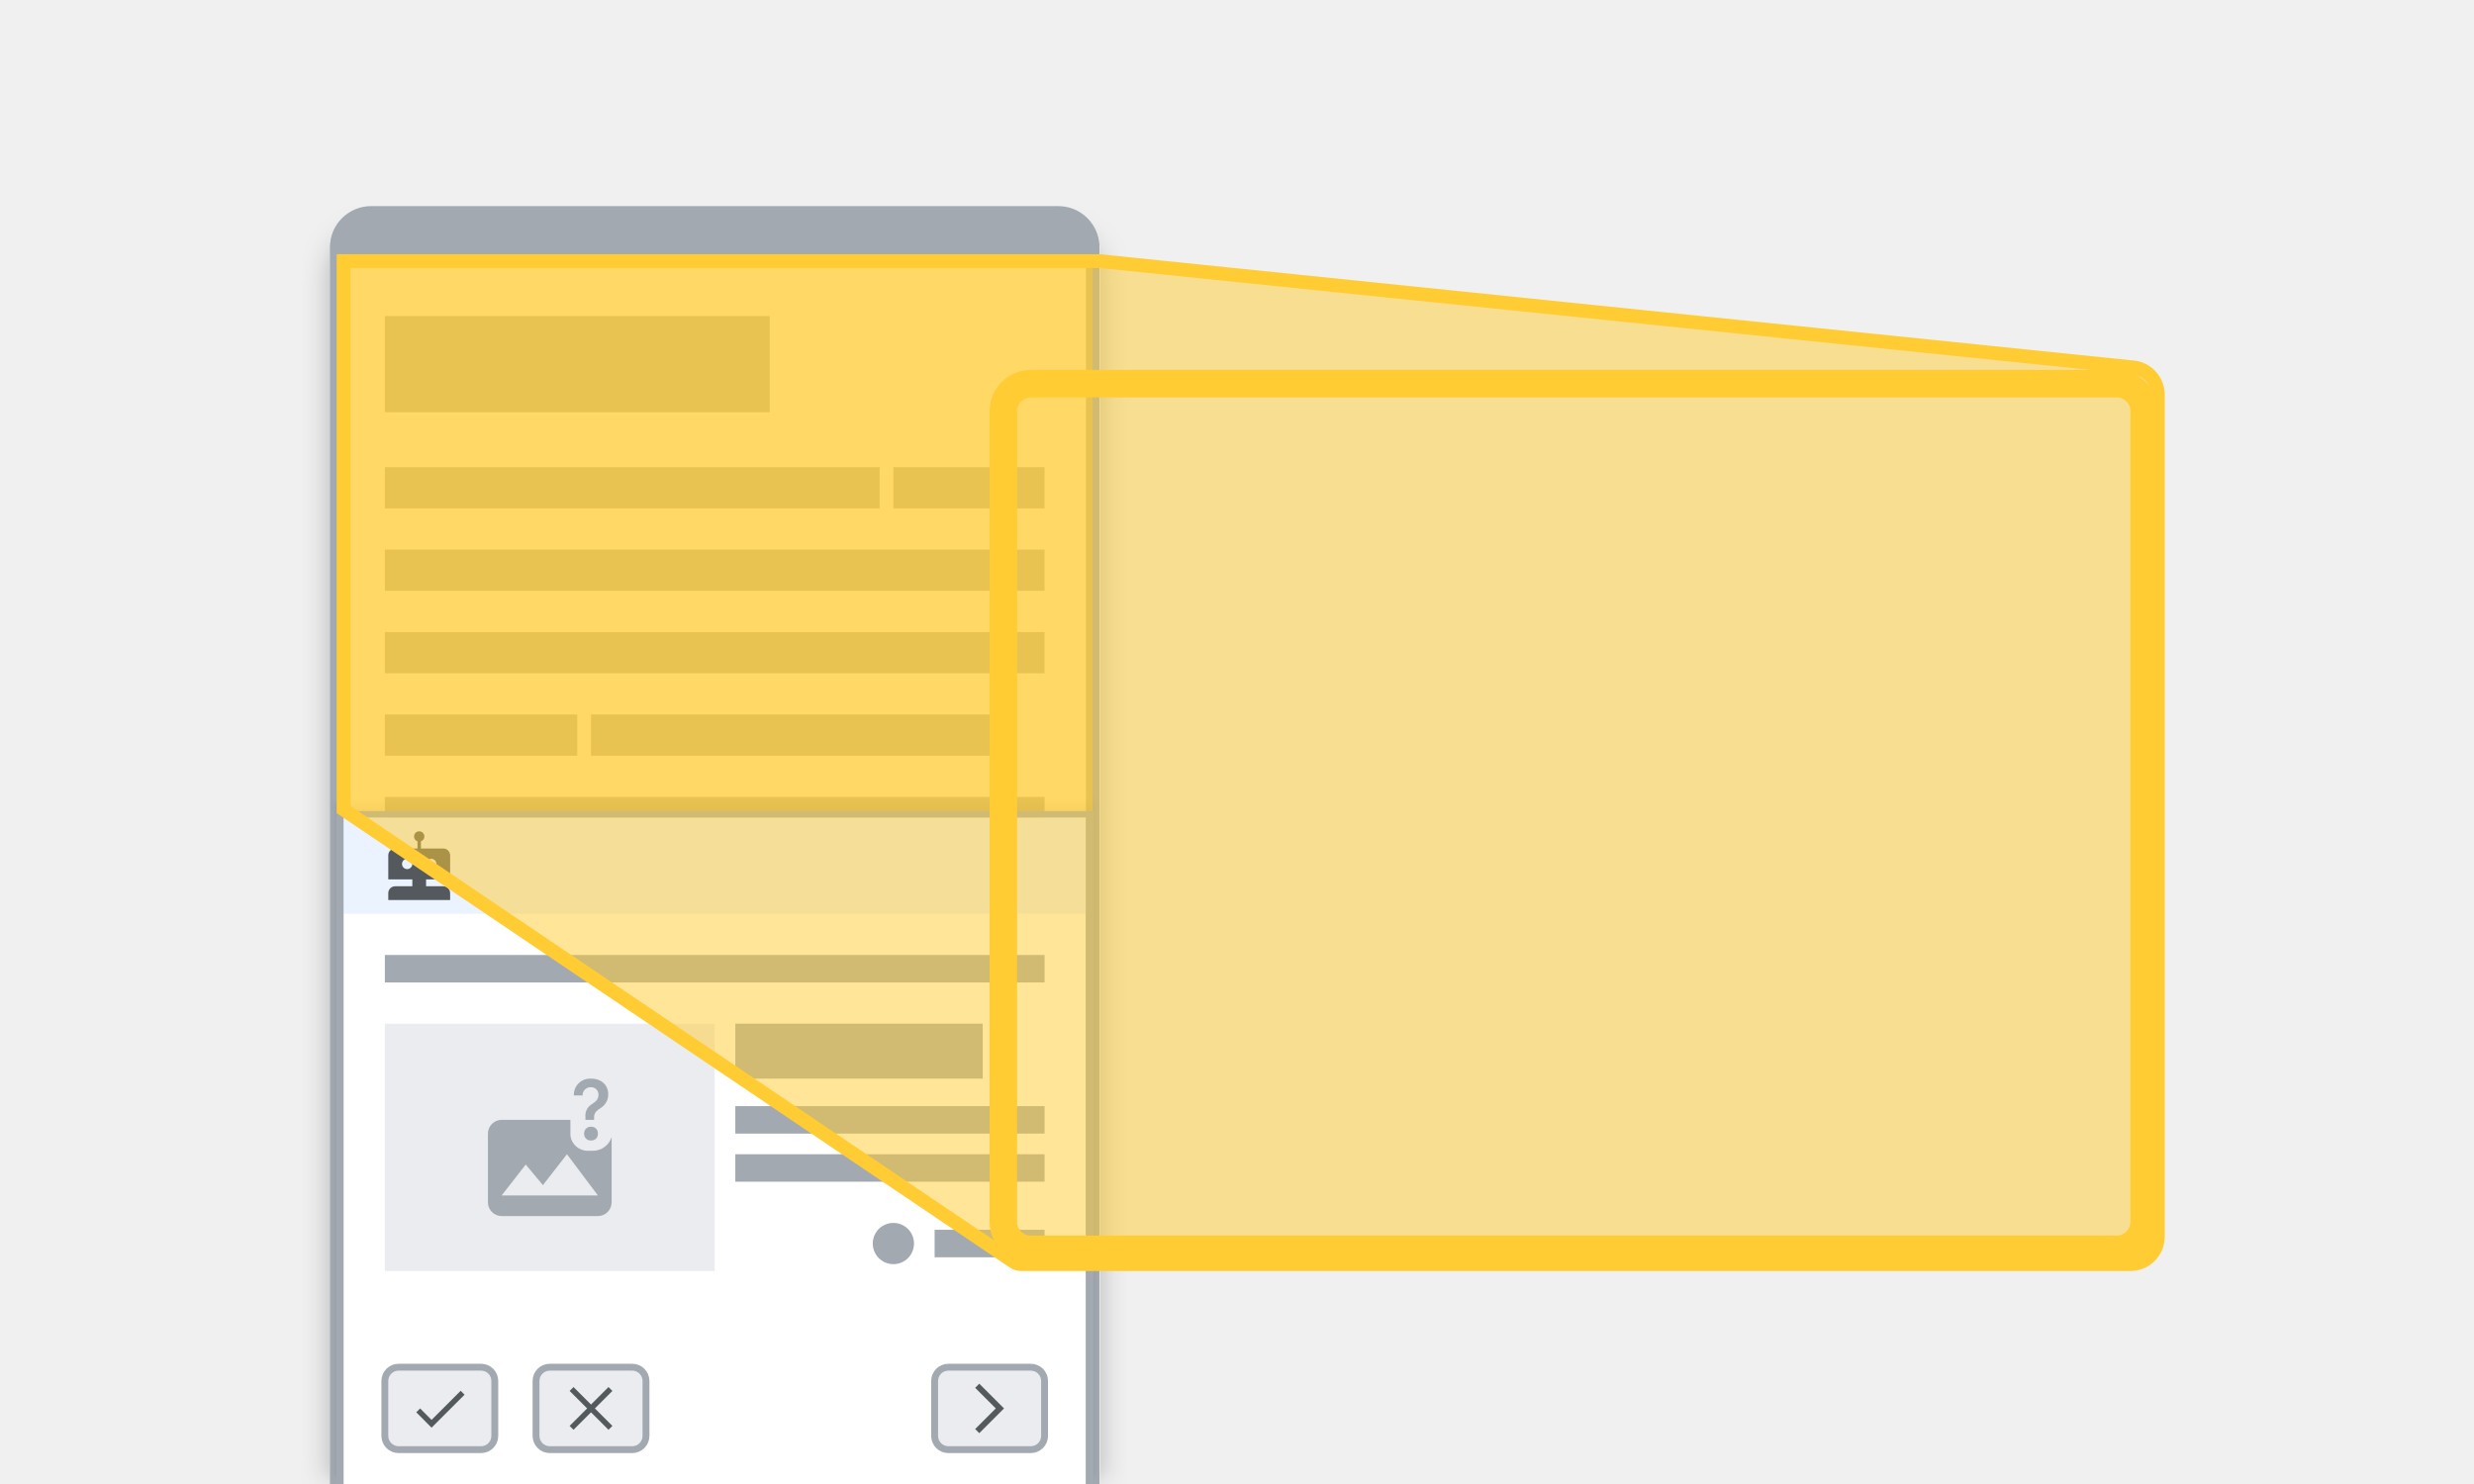
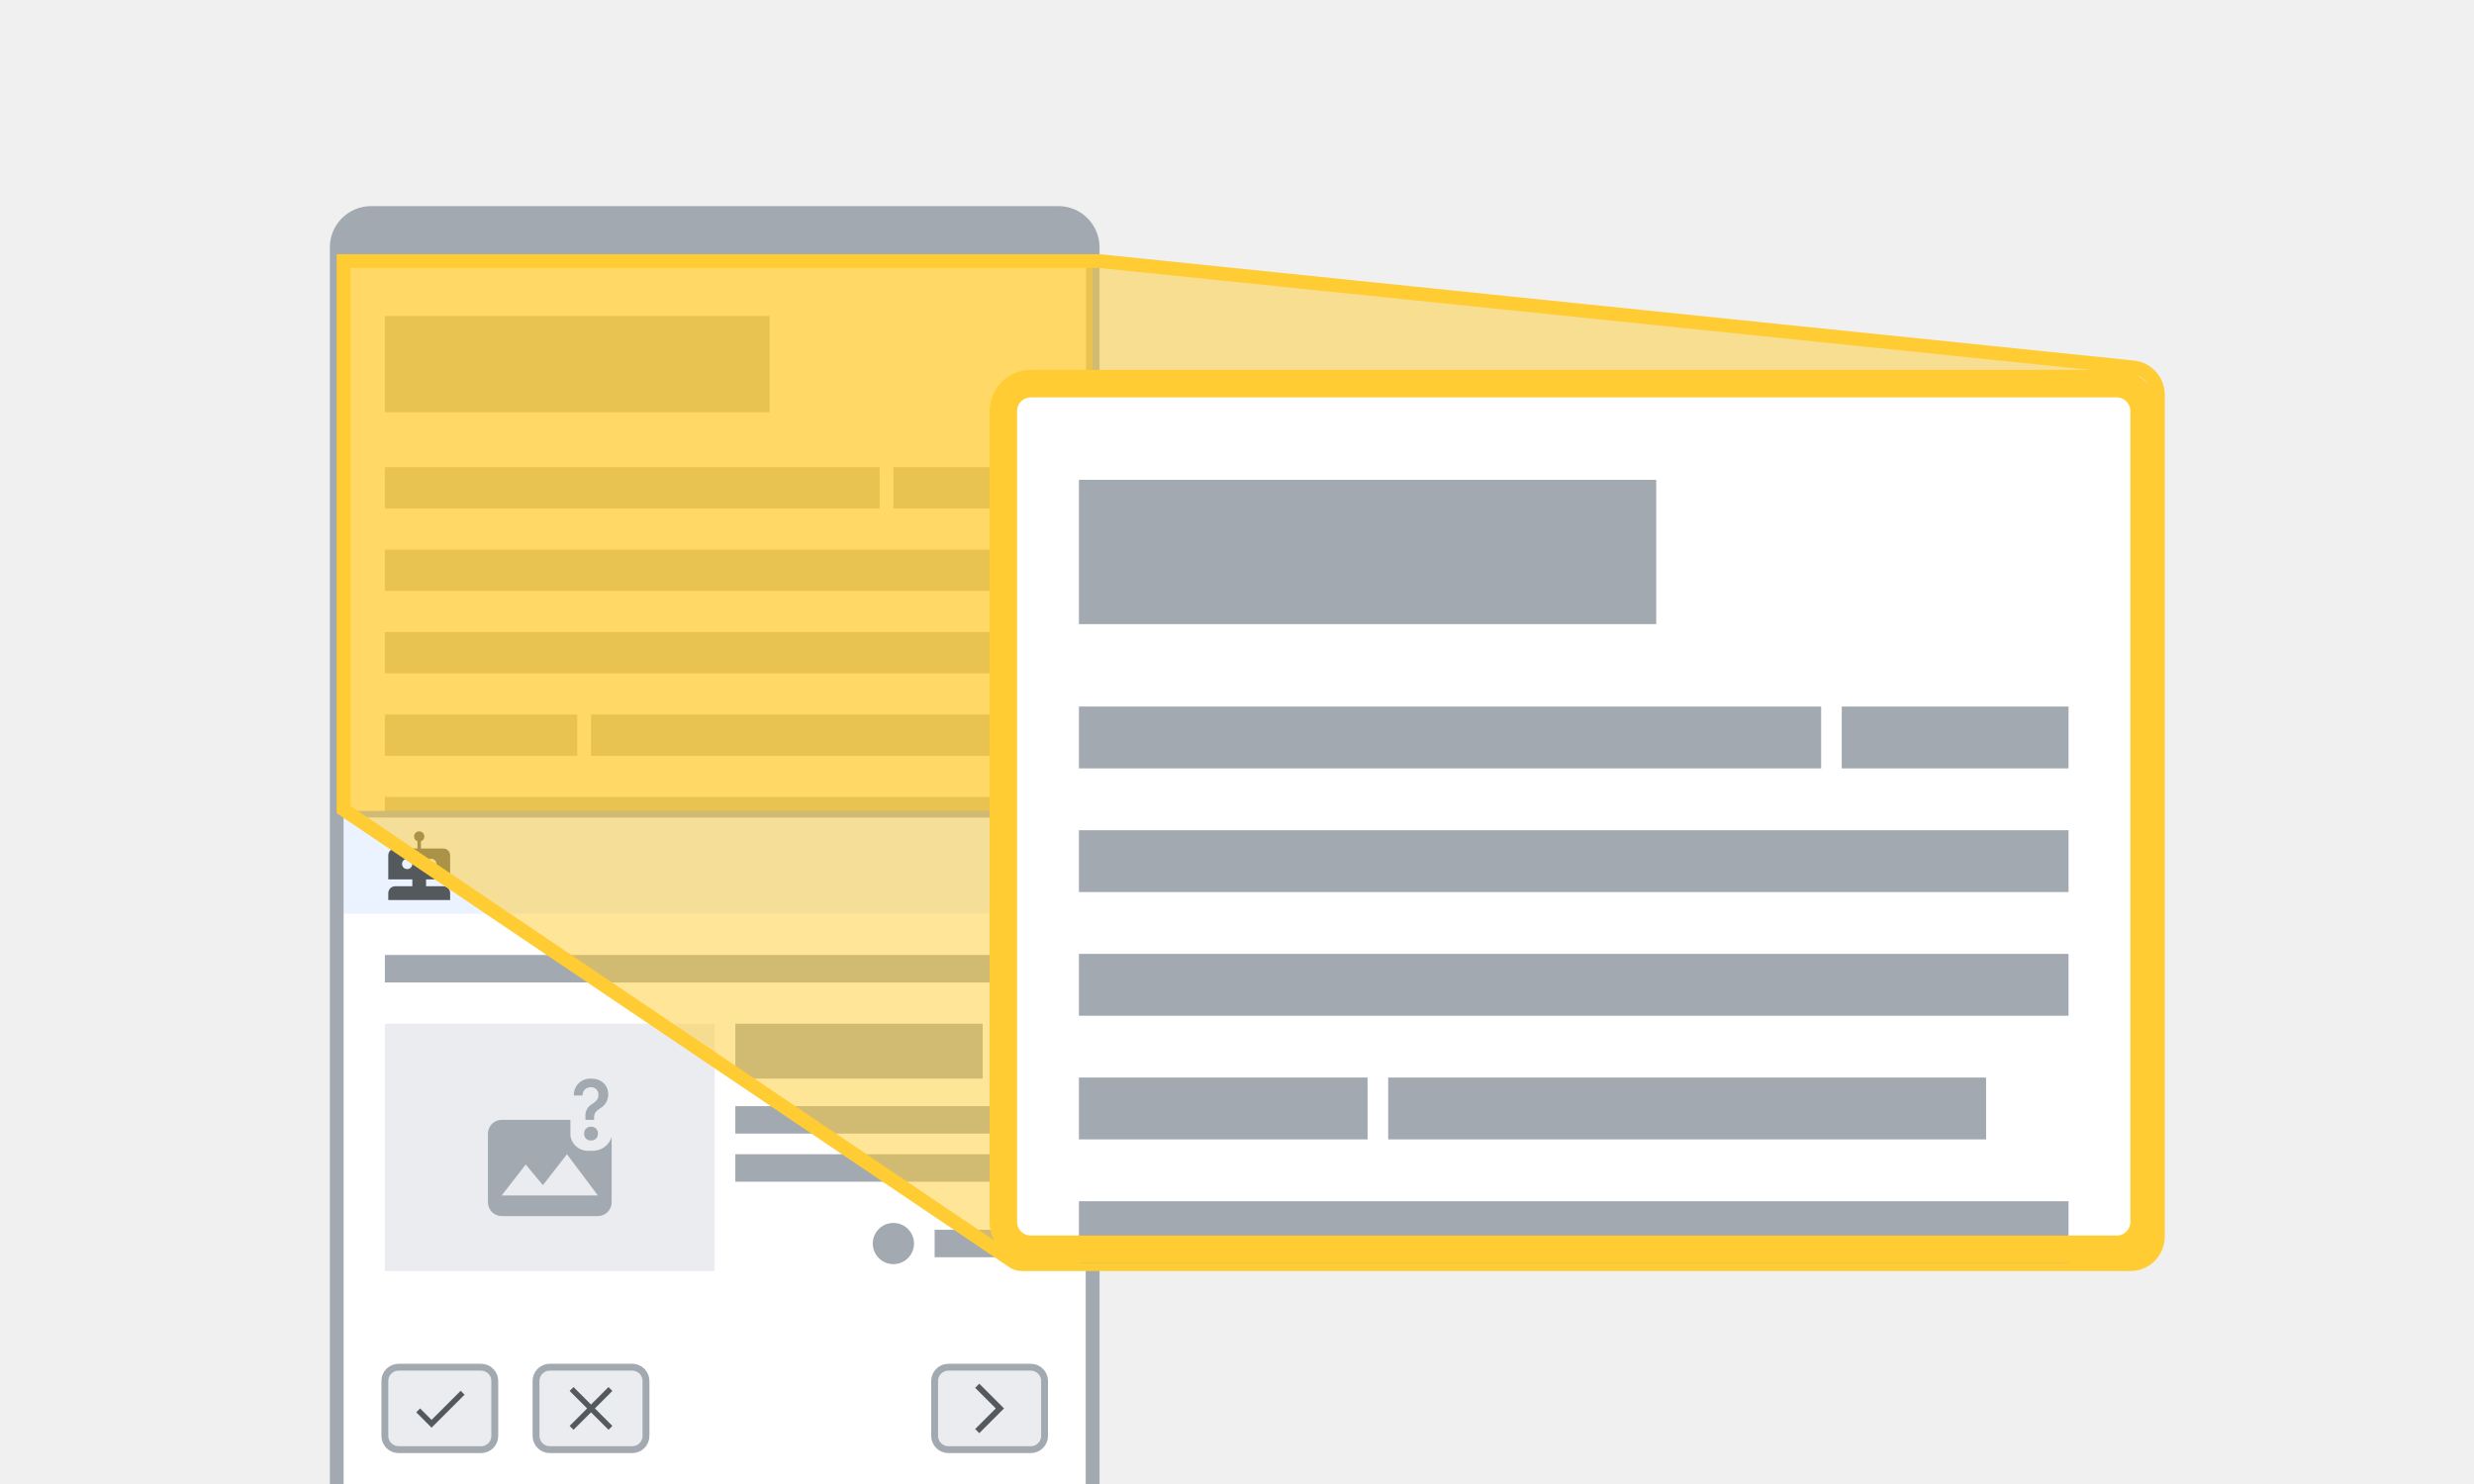
<svg xmlns="http://www.w3.org/2000/svg" width="360" height="216" fill="none" viewBox="0 0 360 216">
-   <g clip-path="url(#clip0)">
-     <g filter="url(#filter0_d)">
-       <rect width="108" height="192" x="50" y="32" fill="#EAECF0" rx="4" />
-       <rect width="110" height="194" x="49" y="31" stroke="#A2A9B1" stroke-linecap="square" stroke-width="2" rx="5" />
-     </g>
-     <path fill="#A2A9B1" stroke="#A2A9B1" stroke-linecap="square" d="M50 36a4 4 0 0 1 4-4h100a4 4 0 0 1 4 4v2H50v-2z" />
-     <g clip-path="url(#clip1)">
-       <path fill="#fff" d="M50 38h108v82H50z" />
-       <path fill="#A2A9B1" d="M56 116h96v6H56zm0-12h28v6H56zm30 0h58v6H86zM56 92h96v6H56zm0-12h96v6H56zm74-12h22v6h-22zm-74 0h72v6H56zm0-22h56v14H56z" />
-     </g>
-     <g filter="url(#filter1_d)">
-       <path fill="#fff" d="M50 119h108v98H50z" />
-       <path fill="#fff" d="M50 193h108v24H50z" />
-       <rect width="16" height="12" x="56" y="199" fill="#EAECF0" stroke="#A2A9B1" stroke-linecap="square" rx="2" />
-       <path fill="#54595D" fill-rule="evenodd" d="M62.8 206.668 61.132 205l-.564.564L62.8 207.8l4.8-4.8-.564-.568-4.236 4.236z" clip-rule="evenodd" />
-       <rect width="16" height="12" x="136" y="199" fill="#EAECF0" stroke="#A2A9B1" stroke-linecap="square" rx="2" />
-       <path fill="#54595D" fill-rule="evenodd" d="m142.5 201.4-.6.6 3 3-3 3 .6.6 3.6-3.6-3.6-3.6z" clip-rule="evenodd" />
-       <rect width="16" height="12" x="78" y="199" fill="#EAECF0" stroke="#A2A9B1" stroke-linecap="square" rx="2" />
-       <path fill="#54595D" fill-rule="evenodd" d="m86.565 204.999 2.546-2.545-.566-.566-2.546 2.546-2.544-2.545-.566.565 2.545 2.545-2.546 2.546.566.565 2.545-2.545 2.547 2.546.565-.565-2.546-2.547z" clip-rule="evenodd" />
-       <path fill="#fff" d="M50 119h108v74H50z" />
-       <path fill="#A2A9B1" d="M107 161h45v4h-45zm-51-22h96v4H56zm51 29h45v4h-45zm0-19h36v8h-36z" />
-       <rect width="6" height="6" x="127" y="178" fill="#A2A9B1" rx="3" />
-       <path fill="#A2A9B1" d="M136 179h16v4h-16z" />
-       <path fill="#EAF3FF" d="M50 119h108v14H50v-14z" />
-       <path fill="#EAECF0" d="M56 149h48v36H56z" />
-       <path fill="#A2A9B1" fill-rule="evenodd" d="M85.887 163.999a.945.945 0 0 0-.885 1 .94.94 0 0 0 1 1 .935.935 0 0 0 1-1 .935.935 0 0 0-1-1h-.115zm2.615-4.735c0-1.32-1-2.265-2.47-2.265a2.523 2.523 0 0 0-.275 0 2.355 2.355 0 0 0-2.255 2.445h1.27v-.085a1.15 1.15 0 0 1 1.19-1.11h.085a1.051 1.051 0 0 1 1.04 1.07c0 .59-.225.905-.895 1.355a1.92 1.92 0 0 0-1 1.92v.405h1.255v-.34c0-.59.2-.895.91-1.355a2.295 2.295 0 0 0 1.145-2.04zM73 174h14l-3.75-5-.25-.33-.5-.67-3.5 4.5-2.5-3L73 174zm12.514-6.5h.766a2.85 2.85 0 0 0 2.72-2v9.5a2 2 0 0 1-2 2H73a2 2 0 0 1-2-2v-10a2 2 0 0 1 2-2h10v2.25a2.53 2.53 0 0 0 2.514 2.25z" clip-rule="evenodd" />
-       <path fill="#54595D" fill-rule="evenodd" d="M60.75 123.5h-3.252a.998.998 0 0 0-.998.998V128H60v1h-2.502a.996.996 0 0 0-.998 1v1h9v-1c0-.553-.447-1-.998-1H62v-1h3.5v-3.502a.998.998 0 0 0-.998-.998H61.25v-1.043a.75.75 0 1 0-.5 0v1.043zm2 3a.75.75 0 1 1 0-1.5.75.75 0 0 1 0 1.5zm-3.5 0a.75.75 0 1 1 0-1.5.75.75 0 0 1 0 1.5z" clip-rule="evenodd" />
-       <path stroke="#A2A9B1" stroke-linecap="square" d="M49.5 118.5h109v99h-109z" />
-     </g>
-     <path fill="#FC3" fill-opacity=".5" stroke="#FC3" stroke-width="2" d="M148.612 184H310a4 4 0 0 0 4-4V57.45a4 4 0 0 0-3.591-3.979L160 38H50v79.841l97.493 65.817c.33.223.72.342 1.119.342z" />
+   <g clip-path="url(#clip0_2:126)">
+     <path fill="#EAECF0" d="M154 32H54a4 4 0 0 0-4 4v184a4 4 0 0 0 4 4h100a4 4 0 0 0 4-4V36a4 4 0 0 0-4-4z" />
+     <path stroke="#A2A9B1" stroke-linecap="square" stroke-width="2" d="M154 31H54a5 5 0 0 0-5 5v184a5 5 0 0 0 5 5h100a5 5 0 0 0 5-5V36a5 5 0 0 0-5-5z" />
+     <path fill="#A2A9B1" stroke="#A2A9B1" stroke-linecap="square" d="M50 36a4 4 0 0 1 4-4h100a3.998 3.998 0 0 1 4 4v2H50v-2z" />
+     <path fill="#fff" d="M50 38h108v82H50V38z" />
+     <path fill="#A2A9B1" d="M56 116h96v6H56v-6zm0-12h28v6H56v-6zm30 0h58v6H86v-6zM56 92h96v6H56v-6zm0-12h96v6H56v-6zm74-12h22v6h-22v-6zm-74 0h72v6H56v-6zm0-22h56v14H56V46z" />
+     <path fill="#fff" d="M50 119h108v98H50v-98z" />
+     <path fill="#fff" d="M50 193h108v24H50v-24z" />
+     <path fill="#EAECF0" stroke="#A2A9B1" stroke-linecap="square" d="M70 199H58a2 2 0 0 0-2 2v8a2 2 0 0 0 2 2h12a2 2 0 0 0 2-2v-8a2 2 0 0 0-2-2z" />
+     <path fill="#54595D" fill-rule="evenodd" d="M62.8 206.668 61.132 205l-.564.564L62.8 207.8l4.8-4.8-.564-.568-4.236 4.236z" clip-rule="evenodd" />
+     <path fill="#EAECF0" stroke="#A2A9B1" stroke-linecap="square" d="M150 199h-12a2 2 0 0 0-2 2v8a2 2 0 0 0 2 2h12a2 2 0 0 0 2-2v-8a2 2 0 0 0-2-2z" />
+     <path fill="#54595D" fill-rule="evenodd" d="m142.5 201.4-.6.6 3 3-3 3 .6.6 3.6-3.6-3.6-3.6z" clip-rule="evenodd" />
+     <path fill="#EAECF0" stroke="#A2A9B1" stroke-linecap="square" d="M92 199H80a2 2 0 0 0-2 2v8a2 2 0 0 0 2 2h12a2 2 0 0 0 2-2v-8a2 2 0 0 0-2-2z" />
+     <path fill="#54595D" fill-rule="evenodd" d="m86.565 204.999 2.546-2.545-.566-.566-2.546 2.546-2.544-2.545-.566.565 2.545 2.545-2.546 2.546.566.565 2.545-2.545 2.547 2.546.565-.565-2.546-2.547z" clip-rule="evenodd" />
+     <path fill="#fff" d="M50 119h108v74H50v-74z" />
+     <path fill="#A2A9B1" d="M107 161h45v4h-45v-4zm-51-22h96v4H56v-4zm51 29h45v4h-45v-4zm0-19h36v8h-36v-8zm26 32a3 3 0 1 0-6 0 3 3 0 0 0 6 0zm3-2h16v4h-16v-4z" />
+     <path fill="#EAF3FF" d="M50 119h108v14H50v-14z" />
+     <path fill="#EAECF0" d="M56 149h48v36H56v-36z" />
+     <path fill="#A2A9B1" fill-rule="evenodd" d="M85.887 163.999a.941.941 0 0 0-.885 1 .94.94 0 0 0 1 1 .943.943 0 0 0 .729-.271.935.935 0 0 0 .271-.729.936.936 0 0 0-1-1h-.115zm2.615-4.735c0-1.32-1-2.265-2.47-2.265a2.523 2.523 0 0 0-.275 0 2.356 2.356 0 0 0-2.255 2.445h1.27v-.085a1.146 1.146 0 0 1 .747-1.038c.141-.053.292-.077.443-.072h.085a1.062 1.062 0 0 1 .966.664c.052.129.076.267.074.406 0 .59-.225.905-.895 1.355a1.917 1.917 0 0 0-1 1.92v.405h1.255v-.34c0-.59.2-.895.91-1.355a2.293 2.293 0 0 0 1.145-2.04zM73 174h14l-3.75-5-.25-.33-.5-.67-3.5 4.5-2.5-3L73 174zm12.514-6.5h.766a2.848 2.848 0 0 0 2.72-2v9.5a2 2 0 0 1-2 2H73a2 2 0 0 1-2-2v-10a2 2 0 0 1 2-2h10v2.25a2.528 2.528 0 0 0 2.514 2.25z" clip-rule="evenodd" />
+     <path fill="#54595D" fill-rule="evenodd" d="M60.75 123.5h-3.252a1 1 0 0 0-.998.998V128H60v1h-2.502a.986.986 0 0 0-.707.292 1.002 1.002 0 0 0-.291.708v1h9v-1c0-.553-.447-1-.998-1H62v-1h3.5v-3.502a.997.997 0 0 0-.998-.998H61.25v-1.043a.749.749 0 1 0-.5 0v1.043zm2 3a.749.749 0 0 1-.53-1.28.749.749 0 1 1 1.06 1.06.749.749 0 0 1-.53.22zm-3.5 0a.749.749 0 0 1-.53-1.28.749.749 0 1 1 1.06 1.06.749.749 0 0 1-.53.22z" clip-rule="evenodd" />
+     <path stroke="#A2A9B1" stroke-linecap="square" d="M49.5 118.5h109v99h-109v-99z" />
+     <path fill="#FC3" fill-opacity=".5" stroke="#FC3" stroke-width="2" d="M148.612 184H310a3.995 3.995 0 0 0 2.828-1.172A3.995 3.995 0 0 0 314 180V57.45a4.001 4.001 0 0 0-3.591-3.979L160 38H50v79.841l97.493 65.817c.33.223.72.342 1.119.342z" />
    <path fill="#FC3" stroke="#FC3" stroke-linecap="square" d="M50 37.5h-.5v80h109v-80H50z" opacity=".5" />
-     <g clip-path="url(#clip2)">
-       <rect width="166" height="126" x="146" y="55.841" fill="#fff" rx="4" />
-       <path fill="#A2A9B1" d="M157 174.841h144v9H157zm0-18h42v9h-42zm45 0h87v9h-87zm-45-18h144v9H157zm0-18h144v9H157zm111-18h33v9h-33zm-111 0h108v9H157zm0-33h84v21h-84z" />
-     </g>
-     <rect width="166" height="126" x="146" y="55.841" stroke="#FC3" stroke-linecap="square" stroke-width="4" rx="4" />
+     <path fill="#fff" d="M308 55.841H150a4 4 0 0 0-4 4v118a4 4 0 0 0 4 4h158a4 4 0 0 0 4-4v-118a4 4 0 0 0-4-4z" />
+     <path fill="#A2A9B1" d="M157 174.841h144v9H157v-9zm0-18h42v9h-42v-9zm45 0h87v9h-87v-9zm-45-18h144v9H157v-9zm0-18h144v9H157v-9zm111-18h33v9h-33v-9zm-111 0h108v9H157v-9zm0-33h84v21h-84v-21z" />
+     <path stroke="#FC3" stroke-linecap="square" stroke-width="4" d="M308 55.841H150a4 4 0 0 0-4 4v118a4 4 0 0 0 4 4h158a4 4 0 0 0 4-4v-118a4 4 0 0 0-4-4z" />
  </g>
  <defs>
-     <clipPath id="clip0">
+     <clipPath id="clip0_2:126">
      <path fill="#fff" d="M0 0h360v216H0z" />
    </clipPath>
-     <clipPath id="clip1">
-       <path fill="#fff" d="M0 0h108v82H0z" transform="translate(50 38)" />
-     </clipPath>
-     <clipPath id="clip2" />
-     <filter id="filter0_d" width="120" height="204" x="44" y="30" color-interpolation-filters="sRGB" filterUnits="userSpaceOnUse">
-       <feFlood flood-opacity="0" result="BackgroundImageFix" />
-       <feColorMatrix in="SourceAlpha" result="hardAlpha" values="0 0 0 0 0 0 0 0 0 0 0 0 0 0 0 0 0 0 127 0" />
-       <feOffset dy="4" />
-       <feGaussianBlur stdDeviation="2" />
-       <feComposite in2="hardAlpha" operator="out" />
-       <feColorMatrix values="0 0 0 0 0 0 0 0 0 0 0 0 0 0 0 0 0 0 0.25 0" />
-       <feBlend in2="BackgroundImageFix" result="effect1_dropShadow" />
-       <feBlend in="SourceGraphic" in2="effect1_dropShadow" result="shape" />
-     </filter>
-     <filter id="filter1_d" width="112" height="102" x="48" y="116" color-interpolation-filters="sRGB" filterUnits="userSpaceOnUse">
-       <feFlood flood-opacity="0" result="BackgroundImageFix" />
-       <feColorMatrix in="SourceAlpha" result="hardAlpha" values="0 0 0 0 0 0 0 0 0 0 0 0 0 0 0 0 0 0 127 0" />
-       <feOffset dy="-1" />
-       <feGaussianBlur stdDeviation=".5" />
-       <feComposite in2="hardAlpha" operator="out" />
-       <feColorMatrix values="0 0 0 0 0 0 0 0 0 0 0 0 0 0 0 0 0 0 0.1 0" />
-       <feBlend in2="BackgroundImageFix" result="effect1_dropShadow" />
-       <feBlend in="SourceGraphic" in2="effect1_dropShadow" result="shape" />
-     </filter>
  </defs>
</svg>
